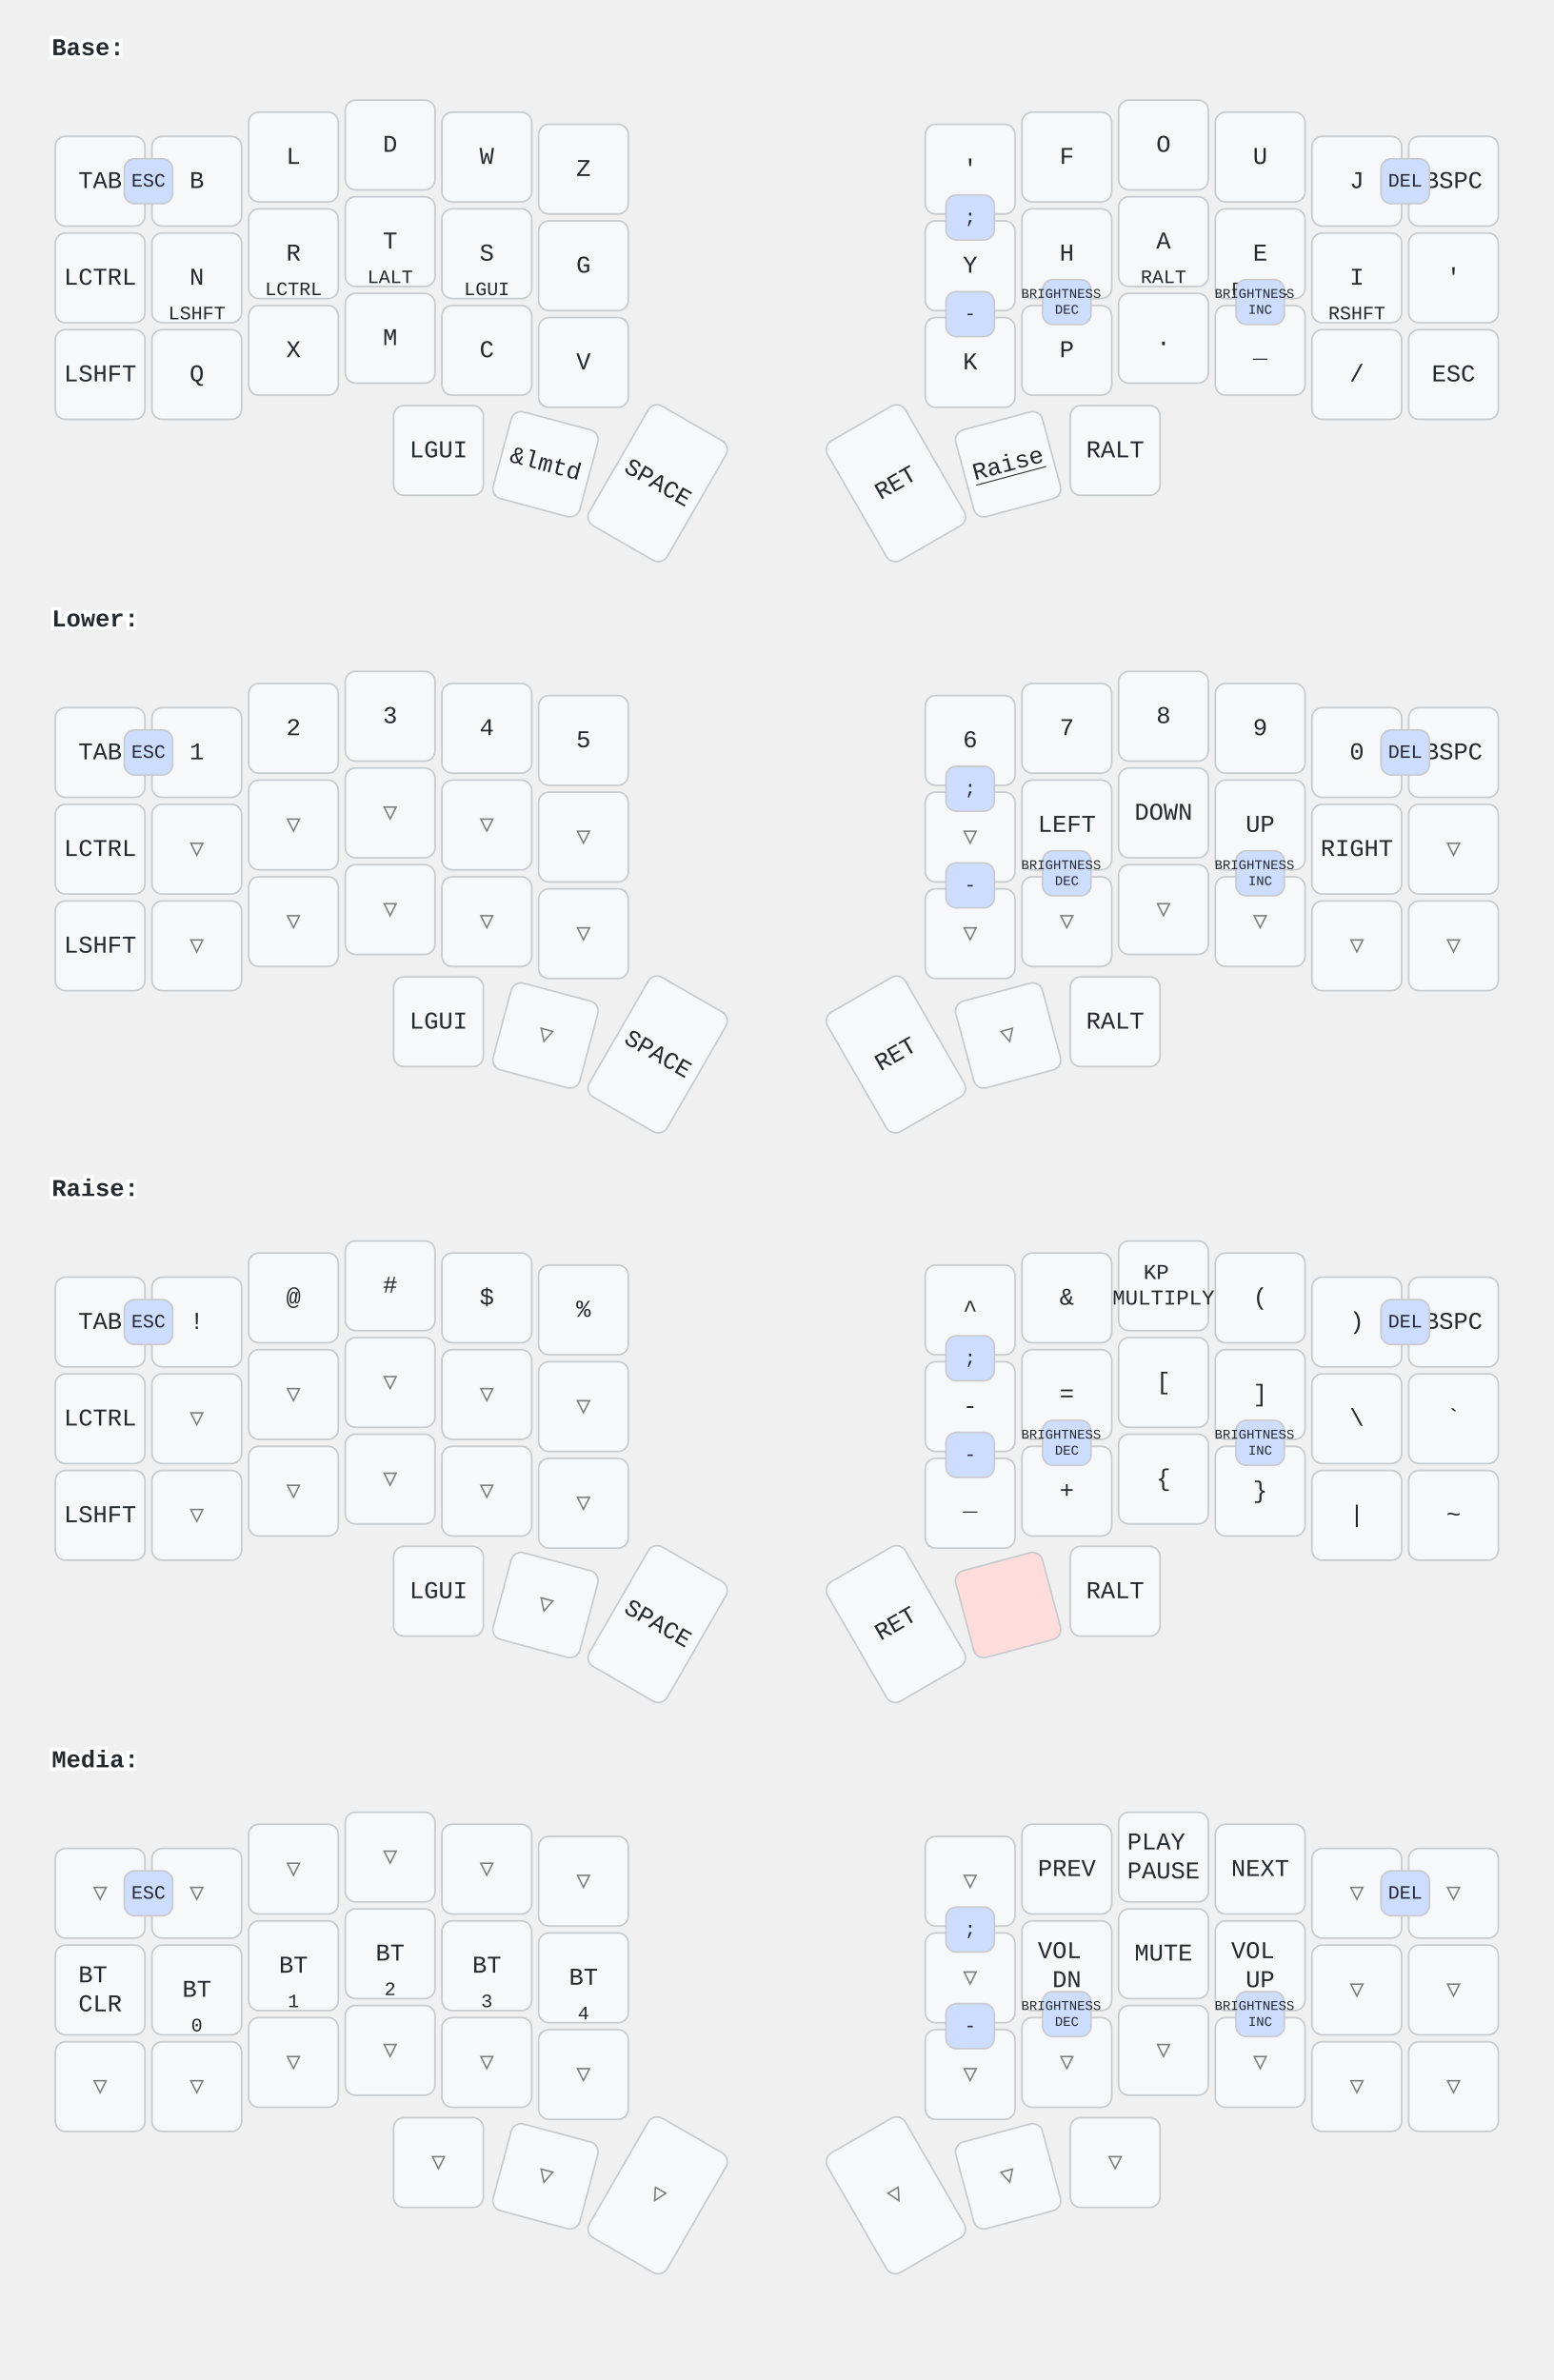
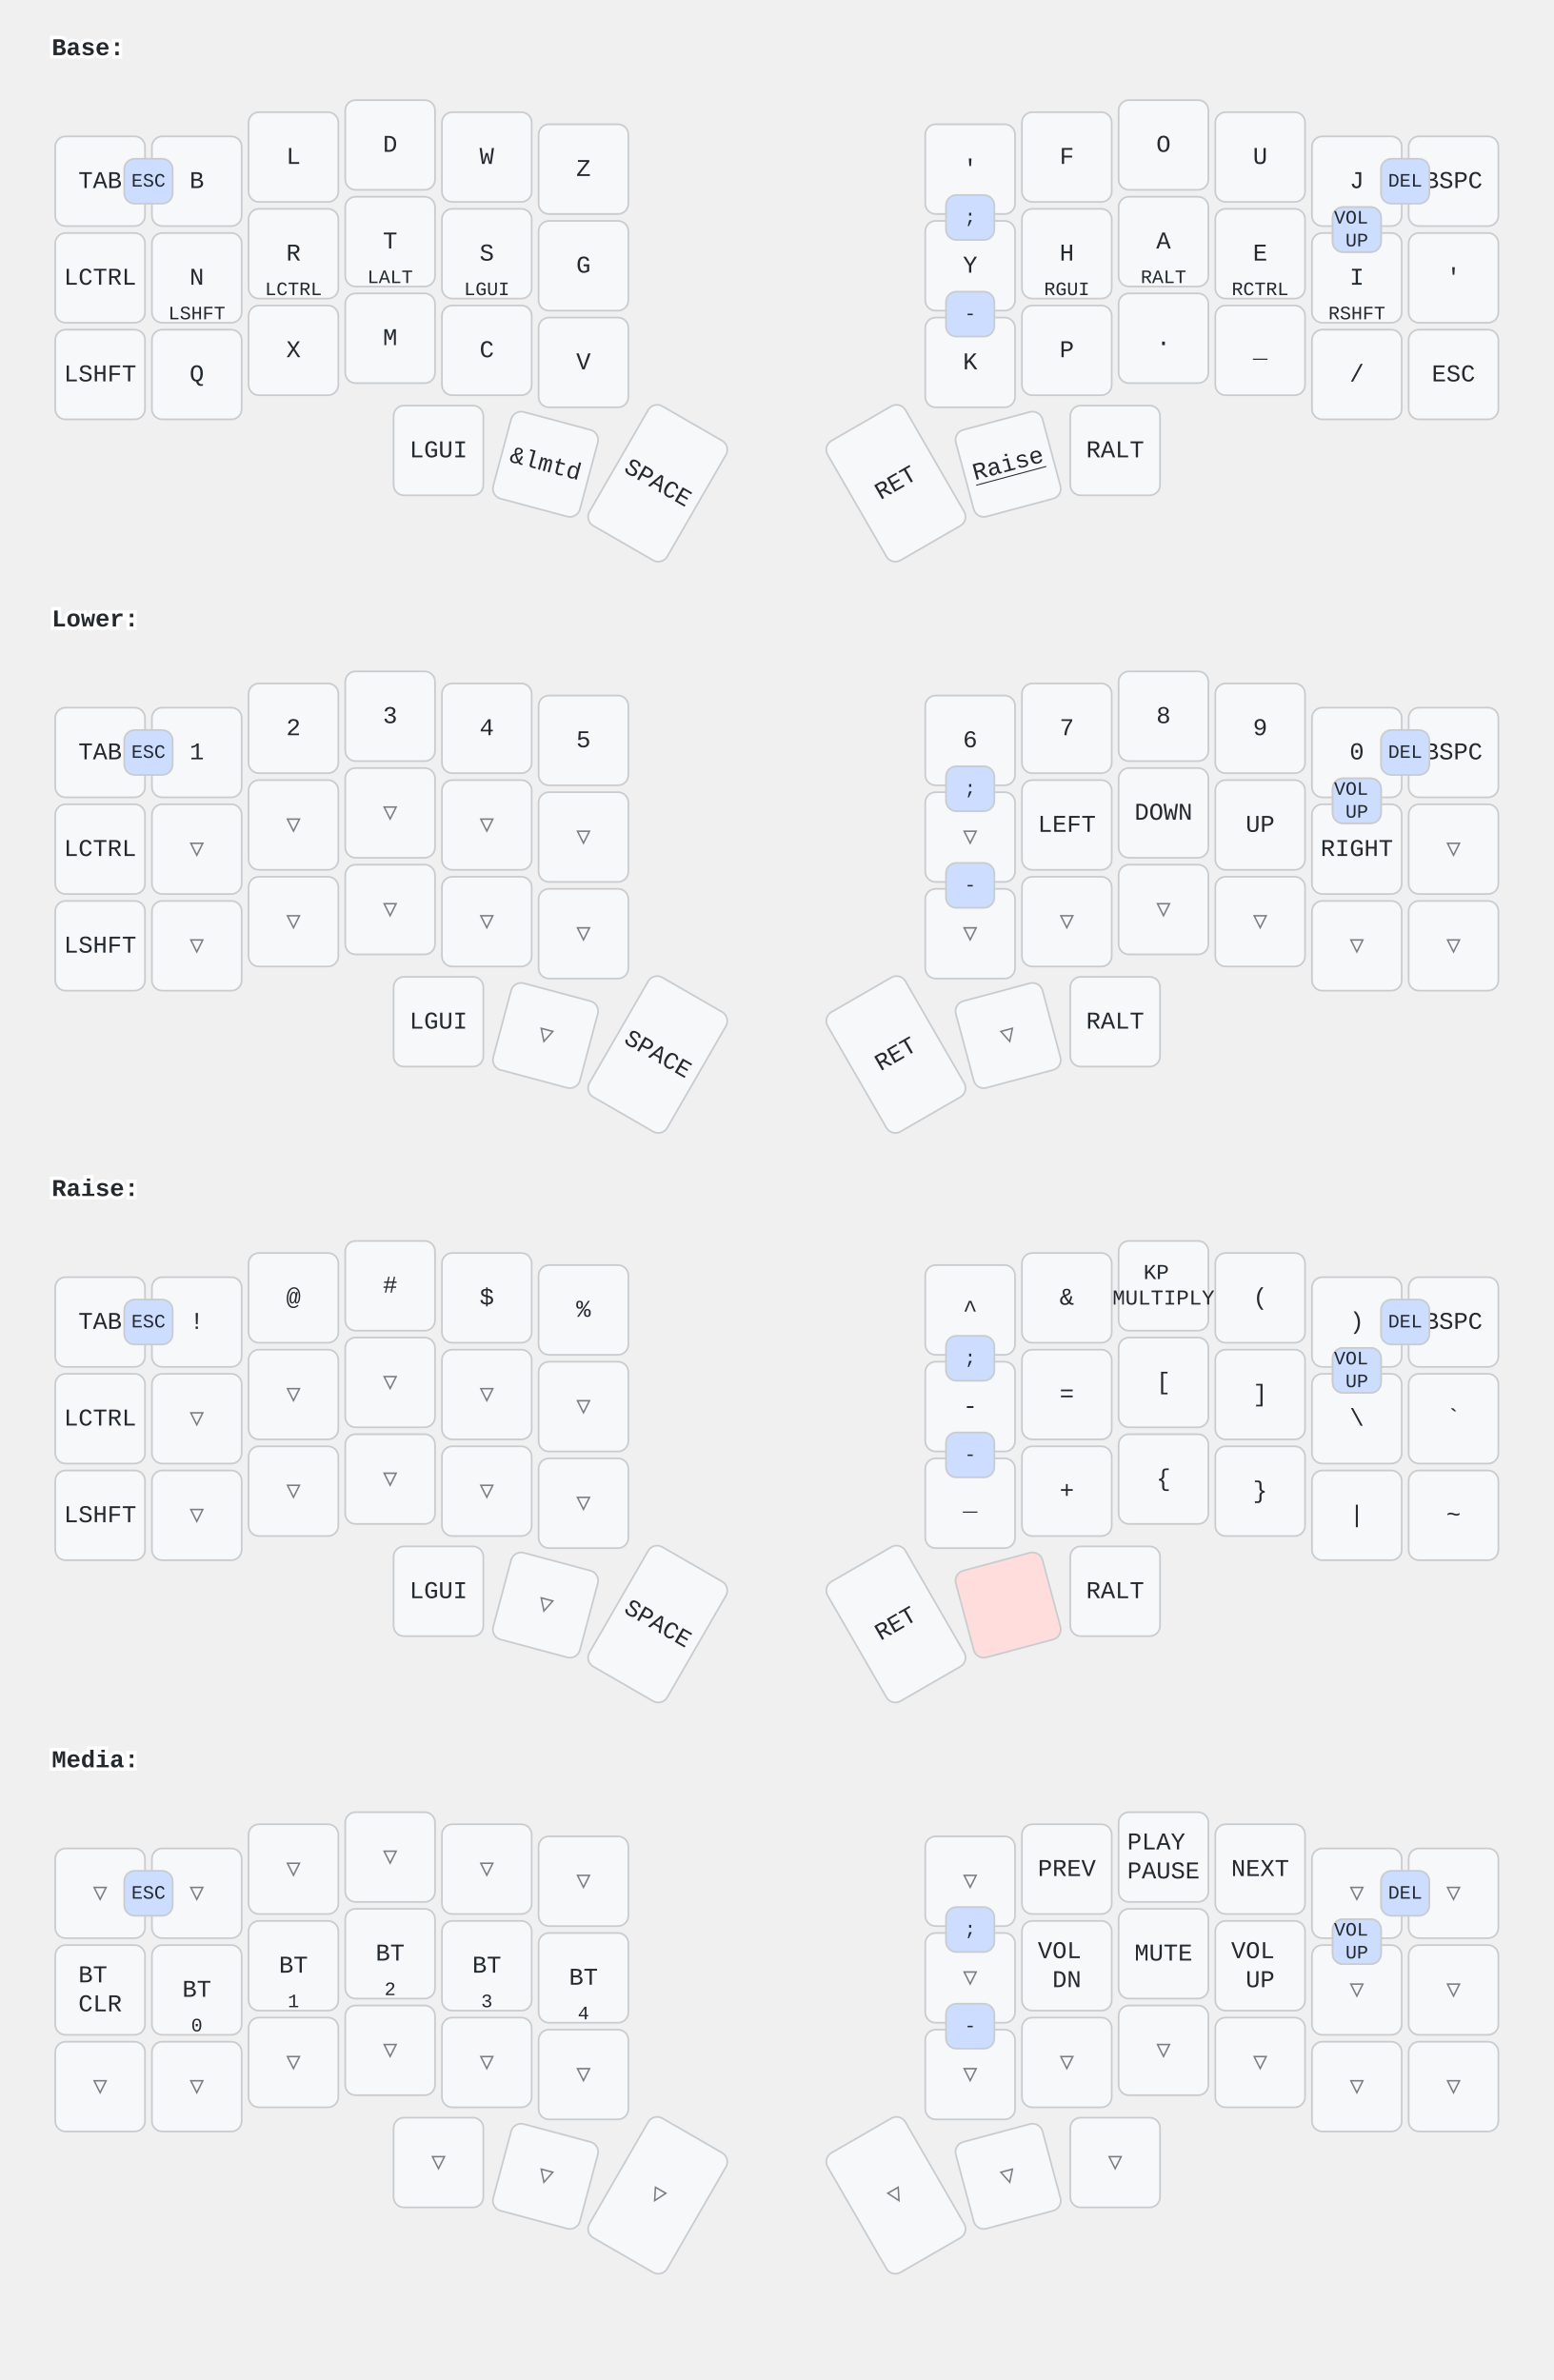
<svg xmlns="http://www.w3.org/2000/svg" width="900" height="1379" viewBox="0 0 900 1379" class="keymap">
  <style>/* inherit to force styles through use tags */
svg path {
    fill: inherit;
}

/* font and background color specifications */
svg.keymap {
    font-family: SFMono-Regular,Consolas,Liberation Mono,Menlo,monospace;
    font-size: 14px;
    font-kerning: normal;
    text-rendering: optimizeLegibility;
    fill: #24292e;
}

/* default key styling */
rect.key {
    fill: #f6f8fa;
}

rect.key, rect.combo {
    stroke: #c9cccf;
    stroke-width: 1;
}

/* default key side styling, only used is draw_key_sides is set */
rect.side {
    filter: brightness(90%);
}

/* color accent for combo boxes */
rect.combo, rect.combo-separate {
    fill: #cdf;
}

/* color accent for held keys */
rect.held, rect.combo.held {
    fill: #fdd;
}

/* color accent for ghost (optional) keys */
rect.ghost, rect.combo.ghost {
    stroke-dasharray: 4, 4;
    stroke-width: 2;
}

text {
    text-anchor: middle;
    dominant-baseline: middle;
}

/* styling for layer labels */
text.label {
    font-weight: bold;
    text-anchor: start;
    stroke: white;
    stroke-width: 4;
    paint-order: stroke;
}

/* styling for optional footer */
text.footer {
    text-anchor: end;
    dominant-baseline: auto;
    stroke: white;
    stroke-width: 4;
    paint-order: stroke;
}

/* styling for combo tap, and key non-tap label text */
text.combo, text.hold, text.shifted, text.left, text.right {
    font-size: 11px;
}

text.hold {
    text-anchor: middle;
    dominant-baseline: auto;
}

text.shifted {
    text-anchor: middle;
    dominant-baseline: hanging;
}

text.left {
    text-anchor: start;
}

text.right {
    text-anchor: end;
}

text.layer-activator {
    text-decoration: underline;
}

/* styling for hold/shifted label text in combo box */
text.combo.hold, text.combo.shifted, text.combo.left, text.combo.right {
    font-size: 8px;
}

/* lighter symbol for transparent keys */
text.trans {
    fill: #7b7e81;
}

/* styling for combo dendrons */
path.combo {
    stroke-width: 1;
    stroke: gray;
    fill: none;
}

/* Start Tabler Icons Cleanup */
/* cannot use height/width with glyphs */
.icon-tabler &gt; path {
    fill: inherit;
    stroke: inherit;
    stroke-width: 2;
}
/* hide tabler's default box */
.icon-tabler &gt; path[stroke="none"][fill="none"] {
    visibility: hidden;
}
/* End Tabler Icons Cleanup */
</style>
  <g transform="translate(30, 0)" class="layer-Base">
    <text x="0" y="28" class="label" id="Base">Base:</text>
    <g transform="translate(0, 56)">
      <g transform="translate(28, 49)" class="key keypos-0">
        <rect rx="6" ry="6" x="-26" y="-26" width="52" height="52" class="key" />
        <text x="0" y="0" class="key tap">TAB</text>
      </g>
      <g transform="translate(84, 49)" class="key keypos-1">
        <rect rx="6" ry="6" x="-26" y="-26" width="52" height="52" class="key" />
        <text x="0" y="0" class="key tap">B</text>
      </g>
      <g transform="translate(140, 35)" class="key keypos-2">
        <rect rx="6" ry="6" x="-26" y="-26" width="52" height="52" class="key" />
        <text x="0" y="0" class="key tap">L</text>
      </g>
      <g transform="translate(196, 28)" class="key keypos-3">
        <rect rx="6" ry="6" x="-26" y="-26" width="52" height="52" class="key" />
        <text x="0" y="0" class="key tap">D</text>
      </g>
      <g transform="translate(252, 35)" class="key keypos-4">
        <rect rx="6" ry="6" x="-26" y="-26" width="52" height="52" class="key" />
        <text x="0" y="0" class="key tap">W</text>
      </g>
      <g transform="translate(308, 42)" class="key keypos-5">
        <rect rx="6" ry="6" x="-26" y="-26" width="52" height="52" class="key" />
        <text x="0" y="0" class="key tap">Z</text>
      </g>
      <g transform="translate(532, 42)" class="key keypos-6">
        <rect rx="6" ry="6" x="-26" y="-26" width="52" height="52" class="key" />
        <text x="0" y="0" class="key tap">'</text>
      </g>
      <g transform="translate(588, 35)" class="key keypos-7">
        <rect rx="6" ry="6" x="-26" y="-26" width="52" height="52" class="key" />
        <text x="0" y="0" class="key tap">F</text>
      </g>
      <g transform="translate(644, 28)" class="key keypos-8">
        <rect rx="6" ry="6" x="-26" y="-26" width="52" height="52" class="key" />
        <text x="0" y="0" class="key tap">O</text>
      </g>
      <g transform="translate(700, 35)" class="key keypos-9">
        <rect rx="6" ry="6" x="-26" y="-26" width="52" height="52" class="key" />
        <text x="0" y="0" class="key tap">U</text>
      </g>
      <g transform="translate(756, 49)" class="key keypos-10">
        <rect rx="6" ry="6" x="-26" y="-26" width="52" height="52" class="key" />
        <text x="0" y="0" class="key tap">J</text>
      </g>
      <g transform="translate(812, 49)" class="key keypos-11">
        <rect rx="6" ry="6" x="-26" y="-26" width="52" height="52" class="key" />
        <text x="0" y="0" class="key tap">BSPC</text>
      </g>
      <g transform="translate(28, 105)" class="key keypos-12">
        <rect rx="6" ry="6" x="-26" y="-26" width="52" height="52" class="key" />
        <text x="0" y="0" class="key tap">LCTRL</text>
      </g>
      <g transform="translate(84, 105)" class="key keypos-13">
        <rect rx="6" ry="6" x="-26" y="-26" width="52" height="52" class="key" />
        <text x="0" y="0" class="key tap">N</text>
        <text x="0" y="24" class="key hold">LSHFT</text>
      </g>
      <g transform="translate(140, 91)" class="key keypos-14">
        <rect rx="6" ry="6" x="-26" y="-26" width="52" height="52" class="key" />
        <text x="0" y="0" class="key tap">R</text>
        <text x="0" y="24" class="key hold">LCTRL</text>
      </g>
      <g transform="translate(196, 84)" class="key keypos-15">
        <rect rx="6" ry="6" x="-26" y="-26" width="52" height="52" class="key" />
        <text x="0" y="0" class="key tap">T</text>
        <text x="0" y="24" class="key hold">LALT</text>
      </g>
      <g transform="translate(252, 91)" class="key keypos-16">
        <rect rx="6" ry="6" x="-26" y="-26" width="52" height="52" class="key" />
        <text x="0" y="0" class="key tap">S</text>
        <text x="0" y="24" class="key hold">LGUI</text>
      </g>
      <g transform="translate(308, 98)" class="key keypos-17">
        <rect rx="6" ry="6" x="-26" y="-26" width="52" height="52" class="key" />
        <text x="0" y="0" class="key tap">G</text>
      </g>
      <g transform="translate(532, 98)" class="key keypos-18">
        <rect rx="6" ry="6" x="-26" y="-26" width="52" height="52" class="key" />
        <text x="0" y="0" class="key tap">Y</text>
      </g>
      <g transform="translate(588, 91)" class="key keypos-19">
        <rect rx="6" ry="6" x="-26" y="-26" width="52" height="52" class="key" />
        <text x="0" y="0" class="key tap">H</text>
        <text x="0" y="24" class="key hold">RGUI</text>
      </g>
      <g transform="translate(644, 84)" class="key keypos-20">
        <rect rx="6" ry="6" x="-26" y="-26" width="52" height="52" class="key" />
        <text x="0" y="0" class="key tap">A</text>
        <text x="0" y="24" class="key hold">RALT</text>
      </g>
      <g transform="translate(700, 91)" class="key keypos-21">
        <rect rx="6" ry="6" x="-26" y="-26" width="52" height="52" class="key" />
        <text x="0" y="0" class="key tap">E</text>
        <text x="0" y="24" class="key hold">RCTRL</text>
      </g>
      <g transform="translate(756, 105)" class="key keypos-22">
        <rect rx="6" ry="6" x="-26" y="-26" width="52" height="52" class="key" />
        <text x="0" y="0" class="key tap">I</text>
        <text x="0" y="24" class="key hold">RSHFT</text>
      </g>
      <g transform="translate(812, 105)" class="key keypos-23">
        <rect rx="6" ry="6" x="-26" y="-26" width="52" height="52" class="key" />
        <text x="0" y="0" class="key tap">'</text>
      </g>
      <g transform="translate(28, 161)" class="key keypos-24">
        <rect rx="6" ry="6" x="-26" y="-26" width="52" height="52" class="key" />
        <text x="0" y="0" class="key tap">LSHFT</text>
      </g>
      <g transform="translate(84, 161)" class="key keypos-25">
        <rect rx="6" ry="6" x="-26" y="-26" width="52" height="52" class="key" />
        <text x="0" y="0" class="key tap">Q</text>
      </g>
      <g transform="translate(140, 147)" class="key keypos-26">
        <rect rx="6" ry="6" x="-26" y="-26" width="52" height="52" class="key" />
        <text x="0" y="0" class="key tap">X</text>
      </g>
      <g transform="translate(196, 140)" class="key keypos-27">
        <rect rx="6" ry="6" x="-26" y="-26" width="52" height="52" class="key" />
        <text x="0" y="0" class="key tap">M</text>
      </g>
      <g transform="translate(252, 147)" class="key keypos-28">
        <rect rx="6" ry="6" x="-26" y="-26" width="52" height="52" class="key" />
        <text x="0" y="0" class="key tap">C</text>
      </g>
      <g transform="translate(308, 154)" class="key keypos-29">
        <rect rx="6" ry="6" x="-26" y="-26" width="52" height="52" class="key" />
        <text x="0" y="0" class="key tap">V</text>
      </g>
      <g transform="translate(532, 154)" class="key keypos-30">
        <rect rx="6" ry="6" x="-26" y="-26" width="52" height="52" class="key" />
        <text x="0" y="0" class="key tap">K</text>
      </g>
      <g transform="translate(588, 147)" class="key keypos-31">
        <rect rx="6" ry="6" x="-26" y="-26" width="52" height="52" class="key" />
        <text x="0" y="0" class="key tap">P</text>
      </g>
      <g transform="translate(644, 140)" class="key keypos-32">
        <rect rx="6" ry="6" x="-26" y="-26" width="52" height="52" class="key" />
        <text x="0" y="0" class="key tap">.</text>
      </g>
      <g transform="translate(700, 147)" class="key keypos-33">
        <rect rx="6" ry="6" x="-26" y="-26" width="52" height="52" class="key" />
        <text x="0" y="0" class="key tap">_</text>
      </g>
      <g transform="translate(756, 161)" class="key keypos-34">
        <rect rx="6" ry="6" x="-26" y="-26" width="52" height="52" class="key" />
        <text x="0" y="0" class="key tap">/</text>
      </g>
      <g transform="translate(812, 161)" class="key keypos-35">
        <rect rx="6" ry="6" x="-26" y="-26" width="52" height="52" class="key" />
        <text x="0" y="0" class="key tap">ESC</text>
      </g>
      <g transform="translate(224, 205)" class="key keypos-36">
        <rect rx="6" ry="6" x="-26" y="-26" width="52" height="52" class="key" />
        <text x="0" y="0" class="key tap">LGUI</text>
      </g>
      <g transform="translate(286, 213) rotate(15.0)" class="key keypos-37">
        <rect rx="6" ry="6" x="-26" y="-26" width="52" height="52" class="key" />
        <text x="0" y="0" class="key tap">&amp;lmtd</text>
      </g>
      <g transform="translate(351, 224) rotate(30.0)" class="key keypos-38">
        <rect rx="6" ry="6" x="-26" y="-40" width="52" height="80" class="key" />
        <text x="0" y="0" class="key tap">SPACE</text>
      </g>
      <g transform="translate(489, 224) rotate(-30.0)" class="key keypos-39">
        <rect rx="6" ry="6" x="-26" y="-40" width="52" height="80" class="key" />
        <text x="0" y="0" class="key tap">RET</text>
      </g>
      <g transform="translate(554, 213) rotate(-15.0)" class="key keypos-40">
        <rect rx="6" ry="6" x="-26" y="-26" width="52" height="52" class="key" />
        <a href="#Raise">
          <text x="0" y="0" class="key tap layer-activator">Raise</text>
        </a>
      </g>
      <g transform="translate(616, 205)" class="key keypos-41">
        <rect rx="6" ry="6" x="-26" y="-26" width="52" height="52" class="key" />
        <text x="0" y="0" class="key tap">RALT</text>
      </g>
      <g class="combo combopos-0">
        <rect rx="6" ry="6" x="42" y="36" width="28" height="26" class="combo" />
        <text x="56" y="49" class="combo tap">ESC</text>
      </g>
      <g class="combo combopos-1">
        <rect rx="6" ry="6" x="770" y="36" width="28" height="26" class="combo" />
        <text x="784" y="49" class="combo tap">DEL</text>
      </g>
      <g class="combo combopos-2">
-         <rect rx="6" ry="6" x="574" y="106" width="28" height="26" class="combo" />
-         <text x="588" y="119" class="combo tap">
-           <tspan x="588" dy="-0.6em" style="font-size: 70%">BRIGHTNESS</tspan>
-           <tspan x="588" dy="1.2em" style="font-size: 70%">DEC</tspan>
-         </text>
-       </g>
-       <g class="combo combopos-3">
-         <rect rx="6" ry="6" x="686" y="106" width="28" height="26" class="combo" />
-         <text x="700" y="119" class="combo tap">
-           <tspan x="700" dy="-0.6em" style="font-size: 70%">BRIGHTNESS</tspan>
-           <tspan x="700" dy="1.2em" style="font-size: 70%">INC</tspan>
-         </text>
-       </g>
-       <g class="combo combopos-4">
        <rect rx="6" ry="6" x="518" y="57" width="28" height="26" class="combo" />
        <text x="532" y="70" class="combo tap">;</text>
      </g>
-       <g class="combo combopos-5">
+       <g class="combo combopos-3">
        <rect rx="6" ry="6" x="518" y="113" width="28" height="26" class="combo" />
        <text x="532" y="126" class="combo tap">-</text>
+       </g>
+       <g class="combo combopos-4">
+         <rect rx="6" ry="6" x="742" y="64" width="28" height="26" class="combo" />
+         <text x="756" y="77" class="combo tap">
+           <tspan x="756" dy="-0.6em">VOL</tspan>
+           <tspan x="756" dy="1.2em">DN</tspan>
+         </text>
+       </g>
+       <g class="combo combopos-5">
+         <rect rx="6" ry="6" x="742" y="64" width="28" height="26" class="combo" />
+         <text x="756" y="77" class="combo tap">
+           <tspan x="756" dy="-0.6em">VOL</tspan>
+           <tspan x="756" dy="1.2em">UP</tspan>
+         </text>
      </g>
    </g>
  </g>
  <g transform="translate(30, 331)" class="layer-Lower">
    <text x="0" y="28" class="label" id="Lower">Lower:</text>
    <g transform="translate(0, 56)">
      <g transform="translate(28, 49)" class="key keypos-0">
        <rect rx="6" ry="6" x="-26" y="-26" width="52" height="52" class="key" />
        <text x="0" y="0" class="key tap">TAB</text>
      </g>
      <g transform="translate(84, 49)" class="key keypos-1">
        <rect rx="6" ry="6" x="-26" y="-26" width="52" height="52" class="key" />
        <text x="0" y="0" class="key tap">1</text>
      </g>
      <g transform="translate(140, 35)" class="key keypos-2">
        <rect rx="6" ry="6" x="-26" y="-26" width="52" height="52" class="key" />
        <text x="0" y="0" class="key tap">2</text>
      </g>
      <g transform="translate(196, 28)" class="key keypos-3">
        <rect rx="6" ry="6" x="-26" y="-26" width="52" height="52" class="key" />
        <text x="0" y="0" class="key tap">3</text>
      </g>
      <g transform="translate(252, 35)" class="key keypos-4">
        <rect rx="6" ry="6" x="-26" y="-26" width="52" height="52" class="key" />
        <text x="0" y="0" class="key tap">4</text>
      </g>
      <g transform="translate(308, 42)" class="key keypos-5">
        <rect rx="6" ry="6" x="-26" y="-26" width="52" height="52" class="key" />
        <text x="0" y="0" class="key tap">5</text>
      </g>
      <g transform="translate(532, 42)" class="key keypos-6">
        <rect rx="6" ry="6" x="-26" y="-26" width="52" height="52" class="key" />
        <text x="0" y="0" class="key tap">6</text>
      </g>
      <g transform="translate(588, 35)" class="key keypos-7">
        <rect rx="6" ry="6" x="-26" y="-26" width="52" height="52" class="key" />
        <text x="0" y="0" class="key tap">7</text>
      </g>
      <g transform="translate(644, 28)" class="key keypos-8">
        <rect rx="6" ry="6" x="-26" y="-26" width="52" height="52" class="key" />
        <text x="0" y="0" class="key tap">8</text>
      </g>
      <g transform="translate(700, 35)" class="key keypos-9">
        <rect rx="6" ry="6" x="-26" y="-26" width="52" height="52" class="key" />
        <text x="0" y="0" class="key tap">9</text>
      </g>
      <g transform="translate(756, 49)" class="key keypos-10">
        <rect rx="6" ry="6" x="-26" y="-26" width="52" height="52" class="key" />
        <text x="0" y="0" class="key tap">0</text>
      </g>
      <g transform="translate(812, 49)" class="key keypos-11">
        <rect rx="6" ry="6" x="-26" y="-26" width="52" height="52" class="key" />
        <text x="0" y="0" class="key tap">BSPC</text>
      </g>
      <g transform="translate(28, 105)" class="key keypos-12">
        <rect rx="6" ry="6" x="-26" y="-26" width="52" height="52" class="key" />
        <text x="0" y="0" class="key tap">LCTRL</text>
      </g>
      <g transform="translate(84, 105)" class="key trans keypos-13">
        <rect rx="6" ry="6" x="-26" y="-26" width="52" height="52" class="key trans" />
        <text x="0" y="0" class="key trans tap">▽</text>
      </g>
      <g transform="translate(140, 91)" class="key trans keypos-14">
        <rect rx="6" ry="6" x="-26" y="-26" width="52" height="52" class="key trans" />
        <text x="0" y="0" class="key trans tap">▽</text>
      </g>
      <g transform="translate(196, 84)" class="key trans keypos-15">
        <rect rx="6" ry="6" x="-26" y="-26" width="52" height="52" class="key trans" />
        <text x="0" y="0" class="key trans tap">▽</text>
      </g>
      <g transform="translate(252, 91)" class="key trans keypos-16">
        <rect rx="6" ry="6" x="-26" y="-26" width="52" height="52" class="key trans" />
        <text x="0" y="0" class="key trans tap">▽</text>
      </g>
      <g transform="translate(308, 98)" class="key trans keypos-17">
        <rect rx="6" ry="6" x="-26" y="-26" width="52" height="52" class="key trans" />
        <text x="0" y="0" class="key trans tap">▽</text>
      </g>
      <g transform="translate(532, 98)" class="key trans keypos-18">
        <rect rx="6" ry="6" x="-26" y="-26" width="52" height="52" class="key trans" />
        <text x="0" y="0" class="key trans tap">▽</text>
      </g>
      <g transform="translate(588, 91)" class="key keypos-19">
        <rect rx="6" ry="6" x="-26" y="-26" width="52" height="52" class="key" />
        <text x="0" y="0" class="key tap">LEFT</text>
      </g>
      <g transform="translate(644, 84)" class="key keypos-20">
        <rect rx="6" ry="6" x="-26" y="-26" width="52" height="52" class="key" />
        <text x="0" y="0" class="key tap">DOWN</text>
      </g>
      <g transform="translate(700, 91)" class="key keypos-21">
        <rect rx="6" ry="6" x="-26" y="-26" width="52" height="52" class="key" />
        <text x="0" y="0" class="key tap">UP</text>
      </g>
      <g transform="translate(756, 105)" class="key keypos-22">
        <rect rx="6" ry="6" x="-26" y="-26" width="52" height="52" class="key" />
        <text x="0" y="0" class="key tap">RIGHT</text>
      </g>
      <g transform="translate(812, 105)" class="key trans keypos-23">
        <rect rx="6" ry="6" x="-26" y="-26" width="52" height="52" class="key trans" />
        <text x="0" y="0" class="key trans tap">▽</text>
      </g>
      <g transform="translate(28, 161)" class="key keypos-24">
        <rect rx="6" ry="6" x="-26" y="-26" width="52" height="52" class="key" />
        <text x="0" y="0" class="key tap">LSHFT</text>
      </g>
      <g transform="translate(84, 161)" class="key trans keypos-25">
        <rect rx="6" ry="6" x="-26" y="-26" width="52" height="52" class="key trans" />
        <text x="0" y="0" class="key trans tap">▽</text>
      </g>
      <g transform="translate(140, 147)" class="key trans keypos-26">
        <rect rx="6" ry="6" x="-26" y="-26" width="52" height="52" class="key trans" />
        <text x="0" y="0" class="key trans tap">▽</text>
      </g>
      <g transform="translate(196, 140)" class="key trans keypos-27">
        <rect rx="6" ry="6" x="-26" y="-26" width="52" height="52" class="key trans" />
        <text x="0" y="0" class="key trans tap">▽</text>
      </g>
      <g transform="translate(252, 147)" class="key trans keypos-28">
        <rect rx="6" ry="6" x="-26" y="-26" width="52" height="52" class="key trans" />
        <text x="0" y="0" class="key trans tap">▽</text>
      </g>
      <g transform="translate(308, 154)" class="key trans keypos-29">
        <rect rx="6" ry="6" x="-26" y="-26" width="52" height="52" class="key trans" />
        <text x="0" y="0" class="key trans tap">▽</text>
      </g>
      <g transform="translate(532, 154)" class="key trans keypos-30">
        <rect rx="6" ry="6" x="-26" y="-26" width="52" height="52" class="key trans" />
        <text x="0" y="0" class="key trans tap">▽</text>
      </g>
      <g transform="translate(588, 147)" class="key trans keypos-31">
        <rect rx="6" ry="6" x="-26" y="-26" width="52" height="52" class="key trans" />
        <text x="0" y="0" class="key trans tap">▽</text>
      </g>
      <g transform="translate(644, 140)" class="key trans keypos-32">
        <rect rx="6" ry="6" x="-26" y="-26" width="52" height="52" class="key trans" />
        <text x="0" y="0" class="key trans tap">▽</text>
      </g>
      <g transform="translate(700, 147)" class="key trans keypos-33">
        <rect rx="6" ry="6" x="-26" y="-26" width="52" height="52" class="key trans" />
        <text x="0" y="0" class="key trans tap">▽</text>
      </g>
      <g transform="translate(756, 161)" class="key trans keypos-34">
        <rect rx="6" ry="6" x="-26" y="-26" width="52" height="52" class="key trans" />
        <text x="0" y="0" class="key trans tap">▽</text>
      </g>
      <g transform="translate(812, 161)" class="key trans keypos-35">
        <rect rx="6" ry="6" x="-26" y="-26" width="52" height="52" class="key trans" />
        <text x="0" y="0" class="key trans tap">▽</text>
      </g>
      <g transform="translate(224, 205)" class="key keypos-36">
        <rect rx="6" ry="6" x="-26" y="-26" width="52" height="52" class="key" />
        <text x="0" y="0" class="key tap">LGUI</text>
      </g>
      <g transform="translate(286, 213) rotate(15.0)" class="key trans keypos-37">
        <rect rx="6" ry="6" x="-26" y="-26" width="52" height="52" class="key trans" />
        <text x="0" y="0" class="key trans tap">▽</text>
      </g>
      <g transform="translate(351, 224) rotate(30.0)" class="key keypos-38">
        <rect rx="6" ry="6" x="-26" y="-40" width="52" height="80" class="key" />
        <text x="0" y="0" class="key tap">SPACE</text>
      </g>
      <g transform="translate(489, 224) rotate(-30.0)" class="key keypos-39">
        <rect rx="6" ry="6" x="-26" y="-40" width="52" height="80" class="key" />
        <text x="0" y="0" class="key tap">RET</text>
      </g>
      <g transform="translate(554, 213) rotate(-15.0)" class="key trans keypos-40">
        <rect rx="6" ry="6" x="-26" y="-26" width="52" height="52" class="key trans" />
        <text x="0" y="0" class="key trans tap">▽</text>
      </g>
      <g transform="translate(616, 205)" class="key keypos-41">
        <rect rx="6" ry="6" x="-26" y="-26" width="52" height="52" class="key" />
        <text x="0" y="0" class="key tap">RALT</text>
      </g>
      <g class="combo combopos-0">
        <rect rx="6" ry="6" x="42" y="36" width="28" height="26" class="combo" />
        <text x="56" y="49" class="combo tap">ESC</text>
      </g>
      <g class="combo combopos-1">
        <rect rx="6" ry="6" x="770" y="36" width="28" height="26" class="combo" />
        <text x="784" y="49" class="combo tap">DEL</text>
      </g>
      <g class="combo combopos-2">
-         <rect rx="6" ry="6" x="574" y="106" width="28" height="26" class="combo" />
-         <text x="588" y="119" class="combo tap">
-           <tspan x="588" dy="-0.6em" style="font-size: 70%">BRIGHTNESS</tspan>
-           <tspan x="588" dy="1.2em" style="font-size: 70%">DEC</tspan>
-         </text>
-       </g>
-       <g class="combo combopos-3">
-         <rect rx="6" ry="6" x="686" y="106" width="28" height="26" class="combo" />
-         <text x="700" y="119" class="combo tap">
-           <tspan x="700" dy="-0.6em" style="font-size: 70%">BRIGHTNESS</tspan>
-           <tspan x="700" dy="1.2em" style="font-size: 70%">INC</tspan>
-         </text>
-       </g>
-       <g class="combo combopos-4">
        <rect rx="6" ry="6" x="518" y="57" width="28" height="26" class="combo" />
        <text x="532" y="70" class="combo tap">;</text>
      </g>
-       <g class="combo combopos-5">
+       <g class="combo combopos-3">
        <rect rx="6" ry="6" x="518" y="113" width="28" height="26" class="combo" />
        <text x="532" y="126" class="combo tap">-</text>
+       </g>
+       <g class="combo combopos-4">
+         <rect rx="6" ry="6" x="742" y="64" width="28" height="26" class="combo" />
+         <text x="756" y="77" class="combo tap">
+           <tspan x="756" dy="-0.6em">VOL</tspan>
+           <tspan x="756" dy="1.2em">DN</tspan>
+         </text>
+       </g>
+       <g class="combo combopos-5">
+         <rect rx="6" ry="6" x="742" y="64" width="28" height="26" class="combo" />
+         <text x="756" y="77" class="combo tap">
+           <tspan x="756" dy="-0.6em">VOL</tspan>
+           <tspan x="756" dy="1.2em">UP</tspan>
+         </text>
      </g>
    </g>
  </g>
  <g transform="translate(30, 661)" class="layer-Raise">
    <text x="0" y="28" class="label" id="Raise">Raise:</text>
    <g transform="translate(0, 56)">
      <g transform="translate(28, 49)" class="key keypos-0">
        <rect rx="6" ry="6" x="-26" y="-26" width="52" height="52" class="key" />
        <text x="0" y="0" class="key tap">TAB</text>
      </g>
      <g transform="translate(84, 49)" class="key keypos-1">
        <rect rx="6" ry="6" x="-26" y="-26" width="52" height="52" class="key" />
        <text x="0" y="0" class="key tap">!</text>
      </g>
      <g transform="translate(140, 35)" class="key keypos-2">
        <rect rx="6" ry="6" x="-26" y="-26" width="52" height="52" class="key" />
        <text x="0" y="0" class="key tap">@</text>
      </g>
      <g transform="translate(196, 28)" class="key keypos-3">
        <rect rx="6" ry="6" x="-26" y="-26" width="52" height="52" class="key" />
        <text x="0" y="0" class="key tap">#</text>
      </g>
      <g transform="translate(252, 35)" class="key keypos-4">
        <rect rx="6" ry="6" x="-26" y="-26" width="52" height="52" class="key" />
        <text x="0" y="0" class="key tap">$</text>
      </g>
      <g transform="translate(308, 42)" class="key keypos-5">
        <rect rx="6" ry="6" x="-26" y="-26" width="52" height="52" class="key" />
        <text x="0" y="0" class="key tap">%</text>
      </g>
      <g transform="translate(532, 42)" class="key keypos-6">
        <rect rx="6" ry="6" x="-26" y="-26" width="52" height="52" class="key" />
        <text x="0" y="0" class="key tap">^</text>
      </g>
      <g transform="translate(588, 35)" class="key keypos-7">
        <rect rx="6" ry="6" x="-26" y="-26" width="52" height="52" class="key" />
        <text x="0" y="0" class="key tap">&amp;</text>
      </g>
      <g transform="translate(644, 28)" class="key keypos-8">
        <rect rx="6" ry="6" x="-26" y="-26" width="52" height="52" class="key" />
        <text x="0" y="0" class="key tap">
          <tspan x="0" dy="-0.6em" style="font-size: 88%">KP</tspan>
          <tspan x="0" dy="1.2em" style="font-size: 88%">MULTIPLY</tspan>
        </text>
      </g>
      <g transform="translate(700, 35)" class="key keypos-9">
        <rect rx="6" ry="6" x="-26" y="-26" width="52" height="52" class="key" />
        <text x="0" y="0" class="key tap">(</text>
      </g>
      <g transform="translate(756, 49)" class="key keypos-10">
        <rect rx="6" ry="6" x="-26" y="-26" width="52" height="52" class="key" />
        <text x="0" y="0" class="key tap">)</text>
      </g>
      <g transform="translate(812, 49)" class="key keypos-11">
        <rect rx="6" ry="6" x="-26" y="-26" width="52" height="52" class="key" />
        <text x="0" y="0" class="key tap">BSPC</text>
      </g>
      <g transform="translate(28, 105)" class="key keypos-12">
        <rect rx="6" ry="6" x="-26" y="-26" width="52" height="52" class="key" />
        <text x="0" y="0" class="key tap">LCTRL</text>
      </g>
      <g transform="translate(84, 105)" class="key trans keypos-13">
        <rect rx="6" ry="6" x="-26" y="-26" width="52" height="52" class="key trans" />
        <text x="0" y="0" class="key trans tap">▽</text>
      </g>
      <g transform="translate(140, 91)" class="key trans keypos-14">
        <rect rx="6" ry="6" x="-26" y="-26" width="52" height="52" class="key trans" />
        <text x="0" y="0" class="key trans tap">▽</text>
      </g>
      <g transform="translate(196, 84)" class="key trans keypos-15">
        <rect rx="6" ry="6" x="-26" y="-26" width="52" height="52" class="key trans" />
        <text x="0" y="0" class="key trans tap">▽</text>
      </g>
      <g transform="translate(252, 91)" class="key trans keypos-16">
        <rect rx="6" ry="6" x="-26" y="-26" width="52" height="52" class="key trans" />
        <text x="0" y="0" class="key trans tap">▽</text>
      </g>
      <g transform="translate(308, 98)" class="key trans keypos-17">
        <rect rx="6" ry="6" x="-26" y="-26" width="52" height="52" class="key trans" />
        <text x="0" y="0" class="key trans tap">▽</text>
      </g>
      <g transform="translate(532, 98)" class="key keypos-18">
        <rect rx="6" ry="6" x="-26" y="-26" width="52" height="52" class="key" />
        <text x="0" y="0" class="key tap">-</text>
      </g>
      <g transform="translate(588, 91)" class="key keypos-19">
        <rect rx="6" ry="6" x="-26" y="-26" width="52" height="52" class="key" />
        <text x="0" y="0" class="key tap">=</text>
      </g>
      <g transform="translate(644, 84)" class="key keypos-20">
        <rect rx="6" ry="6" x="-26" y="-26" width="52" height="52" class="key" />
        <text x="0" y="0" class="key tap">[</text>
      </g>
      <g transform="translate(700, 91)" class="key keypos-21">
        <rect rx="6" ry="6" x="-26" y="-26" width="52" height="52" class="key" />
        <text x="0" y="0" class="key tap">]</text>
      </g>
      <g transform="translate(756, 105)" class="key keypos-22">
        <rect rx="6" ry="6" x="-26" y="-26" width="52" height="52" class="key" />
        <text x="0" y="0" class="key tap">\</text>
      </g>
      <g transform="translate(812, 105)" class="key keypos-23">
        <rect rx="6" ry="6" x="-26" y="-26" width="52" height="52" class="key" />
        <text x="0" y="0" class="key tap">`</text>
      </g>
      <g transform="translate(28, 161)" class="key keypos-24">
        <rect rx="6" ry="6" x="-26" y="-26" width="52" height="52" class="key" />
        <text x="0" y="0" class="key tap">LSHFT</text>
      </g>
      <g transform="translate(84, 161)" class="key trans keypos-25">
        <rect rx="6" ry="6" x="-26" y="-26" width="52" height="52" class="key trans" />
        <text x="0" y="0" class="key trans tap">▽</text>
      </g>
      <g transform="translate(140, 147)" class="key trans keypos-26">
        <rect rx="6" ry="6" x="-26" y="-26" width="52" height="52" class="key trans" />
        <text x="0" y="0" class="key trans tap">▽</text>
      </g>
      <g transform="translate(196, 140)" class="key trans keypos-27">
        <rect rx="6" ry="6" x="-26" y="-26" width="52" height="52" class="key trans" />
        <text x="0" y="0" class="key trans tap">▽</text>
      </g>
      <g transform="translate(252, 147)" class="key trans keypos-28">
        <rect rx="6" ry="6" x="-26" y="-26" width="52" height="52" class="key trans" />
        <text x="0" y="0" class="key trans tap">▽</text>
      </g>
      <g transform="translate(308, 154)" class="key trans keypos-29">
        <rect rx="6" ry="6" x="-26" y="-26" width="52" height="52" class="key trans" />
        <text x="0" y="0" class="key trans tap">▽</text>
      </g>
      <g transform="translate(532, 154)" class="key keypos-30">
        <rect rx="6" ry="6" x="-26" y="-26" width="52" height="52" class="key" />
        <text x="0" y="0" class="key tap">_</text>
      </g>
      <g transform="translate(588, 147)" class="key keypos-31">
        <rect rx="6" ry="6" x="-26" y="-26" width="52" height="52" class="key" />
        <text x="0" y="0" class="key tap">+</text>
      </g>
      <g transform="translate(644, 140)" class="key keypos-32">
        <rect rx="6" ry="6" x="-26" y="-26" width="52" height="52" class="key" />
        <text x="0" y="0" class="key tap">{</text>
      </g>
      <g transform="translate(700, 147)" class="key keypos-33">
        <rect rx="6" ry="6" x="-26" y="-26" width="52" height="52" class="key" />
        <text x="0" y="0" class="key tap">}</text>
      </g>
      <g transform="translate(756, 161)" class="key keypos-34">
        <rect rx="6" ry="6" x="-26" y="-26" width="52" height="52" class="key" />
        <text x="0" y="0" class="key tap">|</text>
      </g>
      <g transform="translate(812, 161)" class="key keypos-35">
        <rect rx="6" ry="6" x="-26" y="-26" width="52" height="52" class="key" />
        <text x="0" y="0" class="key tap">~</text>
      </g>
      <g transform="translate(224, 205)" class="key keypos-36">
        <rect rx="6" ry="6" x="-26" y="-26" width="52" height="52" class="key" />
        <text x="0" y="0" class="key tap">LGUI</text>
      </g>
      <g transform="translate(286, 213) rotate(15.0)" class="key trans keypos-37">
        <rect rx="6" ry="6" x="-26" y="-26" width="52" height="52" class="key trans" />
        <text x="0" y="0" class="key trans tap">▽</text>
      </g>
      <g transform="translate(351, 224) rotate(30.0)" class="key keypos-38">
        <rect rx="6" ry="6" x="-26" y="-40" width="52" height="80" class="key" />
        <text x="0" y="0" class="key tap">SPACE</text>
      </g>
      <g transform="translate(489, 224) rotate(-30.0)" class="key keypos-39">
        <rect rx="6" ry="6" x="-26" y="-40" width="52" height="80" class="key" />
        <text x="0" y="0" class="key tap">RET</text>
      </g>
      <g transform="translate(554, 213) rotate(-15.0)" class="key held keypos-40">
        <rect rx="6" ry="6" x="-26" y="-26" width="52" height="52" class="key held" />
      </g>
      <g transform="translate(616, 205)" class="key keypos-41">
        <rect rx="6" ry="6" x="-26" y="-26" width="52" height="52" class="key" />
        <text x="0" y="0" class="key tap">RALT</text>
      </g>
      <g class="combo combopos-0">
        <rect rx="6" ry="6" x="42" y="36" width="28" height="26" class="combo" />
        <text x="56" y="49" class="combo tap">ESC</text>
      </g>
      <g class="combo combopos-1">
        <rect rx="6" ry="6" x="770" y="36" width="28" height="26" class="combo" />
        <text x="784" y="49" class="combo tap">DEL</text>
      </g>
      <g class="combo combopos-2">
-         <rect rx="6" ry="6" x="574" y="106" width="28" height="26" class="combo" />
-         <text x="588" y="119" class="combo tap">
-           <tspan x="588" dy="-0.6em" style="font-size: 70%">BRIGHTNESS</tspan>
-           <tspan x="588" dy="1.2em" style="font-size: 70%">DEC</tspan>
-         </text>
-       </g>
-       <g class="combo combopos-3">
-         <rect rx="6" ry="6" x="686" y="106" width="28" height="26" class="combo" />
-         <text x="700" y="119" class="combo tap">
-           <tspan x="700" dy="-0.6em" style="font-size: 70%">BRIGHTNESS</tspan>
-           <tspan x="700" dy="1.2em" style="font-size: 70%">INC</tspan>
-         </text>
-       </g>
-       <g class="combo combopos-4">
        <rect rx="6" ry="6" x="518" y="57" width="28" height="26" class="combo" />
        <text x="532" y="70" class="combo tap">;</text>
      </g>
-       <g class="combo combopos-5">
+       <g class="combo combopos-3">
        <rect rx="6" ry="6" x="518" y="113" width="28" height="26" class="combo" />
        <text x="532" y="126" class="combo tap">-</text>
+       </g>
+       <g class="combo combopos-4">
+         <rect rx="6" ry="6" x="742" y="64" width="28" height="26" class="combo" />
+         <text x="756" y="77" class="combo tap">
+           <tspan x="756" dy="-0.6em">VOL</tspan>
+           <tspan x="756" dy="1.2em">DN</tspan>
+         </text>
+       </g>
+       <g class="combo combopos-5">
+         <rect rx="6" ry="6" x="742" y="64" width="28" height="26" class="combo" />
+         <text x="756" y="77" class="combo tap">
+           <tspan x="756" dy="-0.6em">VOL</tspan>
+           <tspan x="756" dy="1.2em">UP</tspan>
+         </text>
      </g>
    </g>
  </g>
  <g transform="translate(30, 992)" class="layer-Media">
    <text x="0" y="28" class="label" id="Media">Media:</text>
    <g transform="translate(0, 56)">
      <g transform="translate(28, 49)" class="key trans keypos-0">
        <rect rx="6" ry="6" x="-26" y="-26" width="52" height="52" class="key trans" />
        <text x="0" y="0" class="key trans tap">▽</text>
      </g>
      <g transform="translate(84, 49)" class="key trans keypos-1">
        <rect rx="6" ry="6" x="-26" y="-26" width="52" height="52" class="key trans" />
        <text x="0" y="0" class="key trans tap">▽</text>
      </g>
      <g transform="translate(140, 35)" class="key trans keypos-2">
        <rect rx="6" ry="6" x="-26" y="-26" width="52" height="52" class="key trans" />
        <text x="0" y="0" class="key trans tap">▽</text>
      </g>
      <g transform="translate(196, 28)" class="key trans keypos-3">
        <rect rx="6" ry="6" x="-26" y="-26" width="52" height="52" class="key trans" />
        <text x="0" y="0" class="key trans tap">▽</text>
      </g>
      <g transform="translate(252, 35)" class="key trans keypos-4">
        <rect rx="6" ry="6" x="-26" y="-26" width="52" height="52" class="key trans" />
        <text x="0" y="0" class="key trans tap">▽</text>
      </g>
      <g transform="translate(308, 42)" class="key trans keypos-5">
        <rect rx="6" ry="6" x="-26" y="-26" width="52" height="52" class="key trans" />
        <text x="0" y="0" class="key trans tap">▽</text>
      </g>
      <g transform="translate(532, 42)" class="key trans keypos-6">
        <rect rx="6" ry="6" x="-26" y="-26" width="52" height="52" class="key trans" />
        <text x="0" y="0" class="key trans tap">▽</text>
      </g>
      <g transform="translate(588, 35)" class="key keypos-7">
        <rect rx="6" ry="6" x="-26" y="-26" width="52" height="52" class="key" />
        <text x="0" y="0" class="key tap">PREV</text>
      </g>
      <g transform="translate(644, 28)" class="key keypos-8">
        <rect rx="6" ry="6" x="-26" y="-26" width="52" height="52" class="key" />
        <text x="0" y="0" class="key tap">
          <tspan x="0" dy="-0.6em">PLAY</tspan>
          <tspan x="0" dy="1.2em">PAUSE</tspan>
        </text>
      </g>
      <g transform="translate(700, 35)" class="key keypos-9">
        <rect rx="6" ry="6" x="-26" y="-26" width="52" height="52" class="key" />
        <text x="0" y="0" class="key tap">NEXT</text>
      </g>
      <g transform="translate(756, 49)" class="key trans keypos-10">
        <rect rx="6" ry="6" x="-26" y="-26" width="52" height="52" class="key trans" />
        <text x="0" y="0" class="key trans tap">▽</text>
      </g>
      <g transform="translate(812, 49)" class="key trans keypos-11">
        <rect rx="6" ry="6" x="-26" y="-26" width="52" height="52" class="key trans" />
        <text x="0" y="0" class="key trans tap">▽</text>
      </g>
      <g transform="translate(28, 105)" class="key keypos-12">
        <rect rx="6" ry="6" x="-26" y="-26" width="52" height="52" class="key" />
        <text x="0" y="0" class="key tap">
          <tspan x="0" dy="-0.6em">BT</tspan>
          <tspan x="0" dy="1.2em">CLR</tspan>
        </text>
      </g>
      <g transform="translate(84, 105)" class="key keypos-13">
        <rect rx="6" ry="6" x="-26" y="-26" width="52" height="52" class="key" />
        <text x="0" y="0" class="key tap">BT</text>
        <text x="0" y="24" class="key hold">0</text>
      </g>
      <g transform="translate(140, 91)" class="key keypos-14">
        <rect rx="6" ry="6" x="-26" y="-26" width="52" height="52" class="key" />
        <text x="0" y="0" class="key tap">BT</text>
        <text x="0" y="24" class="key hold">1</text>
      </g>
      <g transform="translate(196, 84)" class="key keypos-15">
        <rect rx="6" ry="6" x="-26" y="-26" width="52" height="52" class="key" />
        <text x="0" y="0" class="key tap">BT</text>
        <text x="0" y="24" class="key hold">2</text>
      </g>
      <g transform="translate(252, 91)" class="key keypos-16">
        <rect rx="6" ry="6" x="-26" y="-26" width="52" height="52" class="key" />
        <text x="0" y="0" class="key tap">BT</text>
        <text x="0" y="24" class="key hold">3</text>
      </g>
      <g transform="translate(308, 98)" class="key keypos-17">
        <rect rx="6" ry="6" x="-26" y="-26" width="52" height="52" class="key" />
        <text x="0" y="0" class="key tap">BT</text>
        <text x="0" y="24" class="key hold">4</text>
      </g>
      <g transform="translate(532, 98)" class="key trans keypos-18">
        <rect rx="6" ry="6" x="-26" y="-26" width="52" height="52" class="key trans" />
        <text x="0" y="0" class="key trans tap">▽</text>
      </g>
      <g transform="translate(588, 91)" class="key keypos-19">
        <rect rx="6" ry="6" x="-26" y="-26" width="52" height="52" class="key" />
        <text x="0" y="0" class="key tap">
          <tspan x="0" dy="-0.6em">VOL</tspan>
          <tspan x="0" dy="1.2em">DN</tspan>
        </text>
      </g>
      <g transform="translate(644, 84)" class="key keypos-20">
        <rect rx="6" ry="6" x="-26" y="-26" width="52" height="52" class="key" />
        <text x="0" y="0" class="key tap">MUTE</text>
      </g>
      <g transform="translate(700, 91)" class="key keypos-21">
        <rect rx="6" ry="6" x="-26" y="-26" width="52" height="52" class="key" />
        <text x="0" y="0" class="key tap">
          <tspan x="0" dy="-0.6em">VOL</tspan>
          <tspan x="0" dy="1.2em">UP</tspan>
        </text>
      </g>
      <g transform="translate(756, 105)" class="key trans keypos-22">
        <rect rx="6" ry="6" x="-26" y="-26" width="52" height="52" class="key trans" />
        <text x="0" y="0" class="key trans tap">▽</text>
      </g>
      <g transform="translate(812, 105)" class="key trans keypos-23">
        <rect rx="6" ry="6" x="-26" y="-26" width="52" height="52" class="key trans" />
        <text x="0" y="0" class="key trans tap">▽</text>
      </g>
      <g transform="translate(28, 161)" class="key trans keypos-24">
        <rect rx="6" ry="6" x="-26" y="-26" width="52" height="52" class="key trans" />
        <text x="0" y="0" class="key trans tap">▽</text>
      </g>
      <g transform="translate(84, 161)" class="key trans keypos-25">
        <rect rx="6" ry="6" x="-26" y="-26" width="52" height="52" class="key trans" />
        <text x="0" y="0" class="key trans tap">▽</text>
      </g>
      <g transform="translate(140, 147)" class="key trans keypos-26">
        <rect rx="6" ry="6" x="-26" y="-26" width="52" height="52" class="key trans" />
        <text x="0" y="0" class="key trans tap">▽</text>
      </g>
      <g transform="translate(196, 140)" class="key trans keypos-27">
        <rect rx="6" ry="6" x="-26" y="-26" width="52" height="52" class="key trans" />
        <text x="0" y="0" class="key trans tap">▽</text>
      </g>
      <g transform="translate(252, 147)" class="key trans keypos-28">
        <rect rx="6" ry="6" x="-26" y="-26" width="52" height="52" class="key trans" />
        <text x="0" y="0" class="key trans tap">▽</text>
      </g>
      <g transform="translate(308, 154)" class="key trans keypos-29">
        <rect rx="6" ry="6" x="-26" y="-26" width="52" height="52" class="key trans" />
        <text x="0" y="0" class="key trans tap">▽</text>
      </g>
      <g transform="translate(532, 154)" class="key trans keypos-30">
        <rect rx="6" ry="6" x="-26" y="-26" width="52" height="52" class="key trans" />
        <text x="0" y="0" class="key trans tap">▽</text>
      </g>
      <g transform="translate(588, 147)" class="key trans keypos-31">
        <rect rx="6" ry="6" x="-26" y="-26" width="52" height="52" class="key trans" />
        <text x="0" y="0" class="key trans tap">▽</text>
      </g>
      <g transform="translate(644, 140)" class="key trans keypos-32">
        <rect rx="6" ry="6" x="-26" y="-26" width="52" height="52" class="key trans" />
        <text x="0" y="0" class="key trans tap">▽</text>
      </g>
      <g transform="translate(700, 147)" class="key trans keypos-33">
        <rect rx="6" ry="6" x="-26" y="-26" width="52" height="52" class="key trans" />
        <text x="0" y="0" class="key trans tap">▽</text>
      </g>
      <g transform="translate(756, 161)" class="key trans keypos-34">
        <rect rx="6" ry="6" x="-26" y="-26" width="52" height="52" class="key trans" />
        <text x="0" y="0" class="key trans tap">▽</text>
      </g>
      <g transform="translate(812, 161)" class="key trans keypos-35">
        <rect rx="6" ry="6" x="-26" y="-26" width="52" height="52" class="key trans" />
        <text x="0" y="0" class="key trans tap">▽</text>
      </g>
      <g transform="translate(224, 205)" class="key trans keypos-36">
        <rect rx="6" ry="6" x="-26" y="-26" width="52" height="52" class="key trans" />
        <text x="0" y="0" class="key trans tap">▽</text>
      </g>
      <g transform="translate(286, 213) rotate(15.0)" class="key trans keypos-37">
        <rect rx="6" ry="6" x="-26" y="-26" width="52" height="52" class="key trans" />
        <text x="0" y="0" class="key trans tap">▽</text>
      </g>
      <g transform="translate(351, 224) rotate(30.0)" class="key trans keypos-38">
        <rect rx="6" ry="6" x="-26" y="-40" width="52" height="80" class="key trans" />
        <text x="0" y="0" class="key trans tap">▽</text>
      </g>
      <g transform="translate(489, 224) rotate(-30.0)" class="key trans keypos-39">
        <rect rx="6" ry="6" x="-26" y="-40" width="52" height="80" class="key trans" />
        <text x="0" y="0" class="key trans tap">▽</text>
      </g>
      <g transform="translate(554, 213) rotate(-15.0)" class="key trans keypos-40">
        <rect rx="6" ry="6" x="-26" y="-26" width="52" height="52" class="key trans" />
        <text x="0" y="0" class="key trans tap">▽</text>
      </g>
      <g transform="translate(616, 205)" class="key trans keypos-41">
        <rect rx="6" ry="6" x="-26" y="-26" width="52" height="52" class="key trans" />
        <text x="0" y="0" class="key trans tap">▽</text>
      </g>
      <g class="combo combopos-0">
        <rect rx="6" ry="6" x="42" y="36" width="28" height="26" class="combo" />
        <text x="56" y="49" class="combo tap">ESC</text>
      </g>
      <g class="combo combopos-1">
        <rect rx="6" ry="6" x="770" y="36" width="28" height="26" class="combo" />
        <text x="784" y="49" class="combo tap">DEL</text>
      </g>
      <g class="combo combopos-2">
-         <rect rx="6" ry="6" x="574" y="106" width="28" height="26" class="combo" />
-         <text x="588" y="119" class="combo tap">
-           <tspan x="588" dy="-0.6em" style="font-size: 70%">BRIGHTNESS</tspan>
-           <tspan x="588" dy="1.2em" style="font-size: 70%">DEC</tspan>
-         </text>
-       </g>
-       <g class="combo combopos-3">
-         <rect rx="6" ry="6" x="686" y="106" width="28" height="26" class="combo" />
-         <text x="700" y="119" class="combo tap">
-           <tspan x="700" dy="-0.6em" style="font-size: 70%">BRIGHTNESS</tspan>
-           <tspan x="700" dy="1.2em" style="font-size: 70%">INC</tspan>
-         </text>
-       </g>
-       <g class="combo combopos-4">
        <rect rx="6" ry="6" x="518" y="57" width="28" height="26" class="combo" />
        <text x="532" y="70" class="combo tap">;</text>
      </g>
-       <g class="combo combopos-5">
+       <g class="combo combopos-3">
        <rect rx="6" ry="6" x="518" y="113" width="28" height="26" class="combo" />
        <text x="532" y="126" class="combo tap">-</text>
+       </g>
+       <g class="combo combopos-4">
+         <rect rx="6" ry="6" x="742" y="64" width="28" height="26" class="combo" />
+         <text x="756" y="77" class="combo tap">
+           <tspan x="756" dy="-0.6em">VOL</tspan>
+           <tspan x="756" dy="1.2em">DN</tspan>
+         </text>
+       </g>
+       <g class="combo combopos-5">
+         <rect rx="6" ry="6" x="742" y="64" width="28" height="26" class="combo" />
+         <text x="756" y="77" class="combo tap">
+           <tspan x="756" dy="-0.6em">VOL</tspan>
+           <tspan x="756" dy="1.2em">UP</tspan>
+         </text>
      </g>
    </g>
  </g>
</svg>
